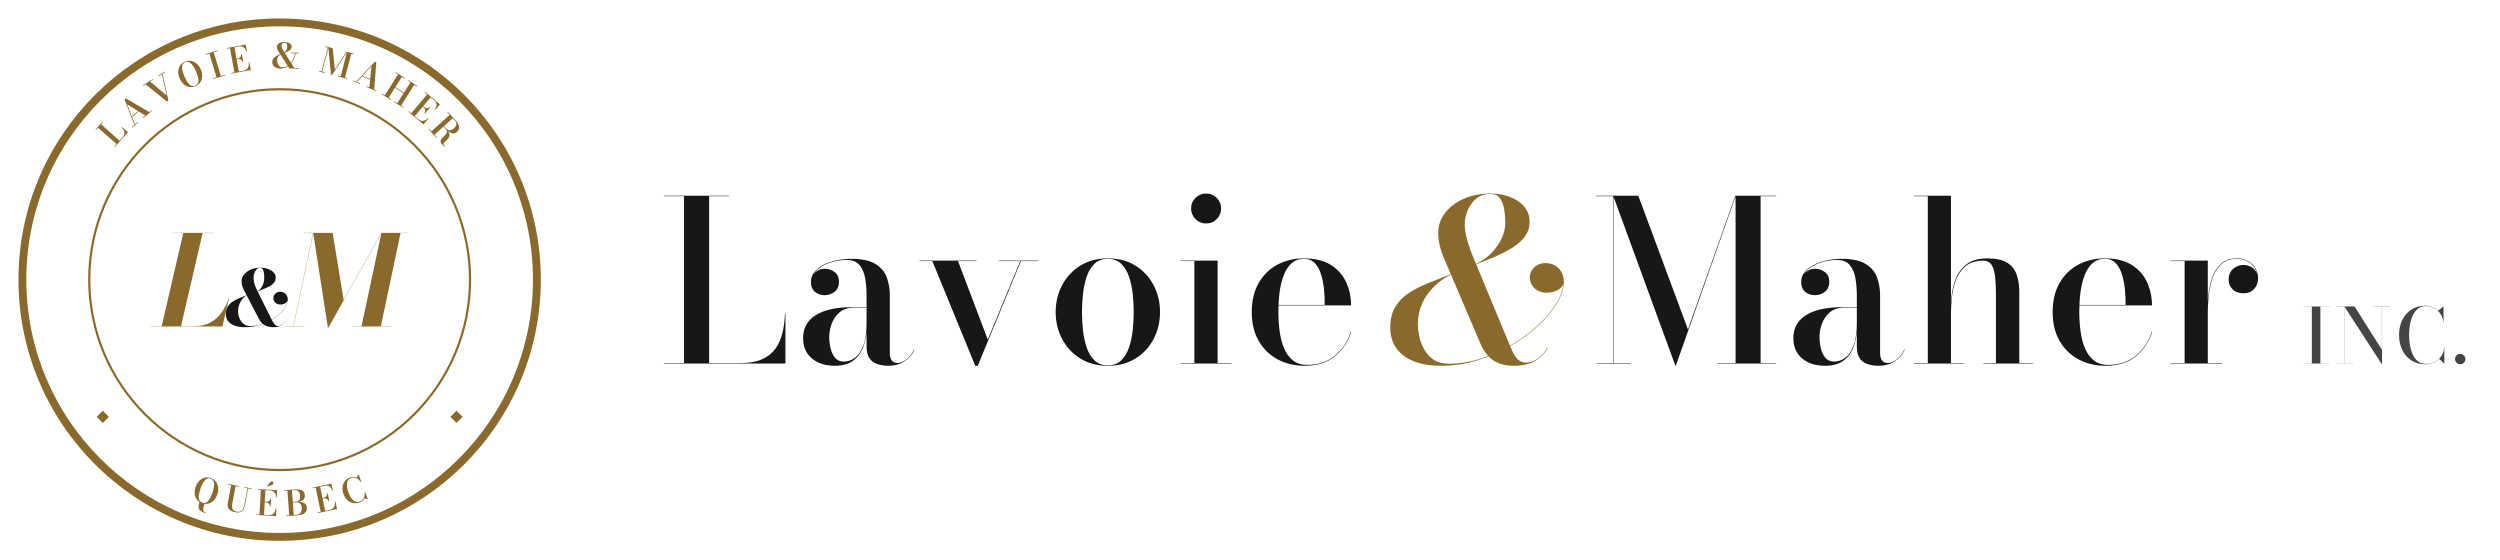
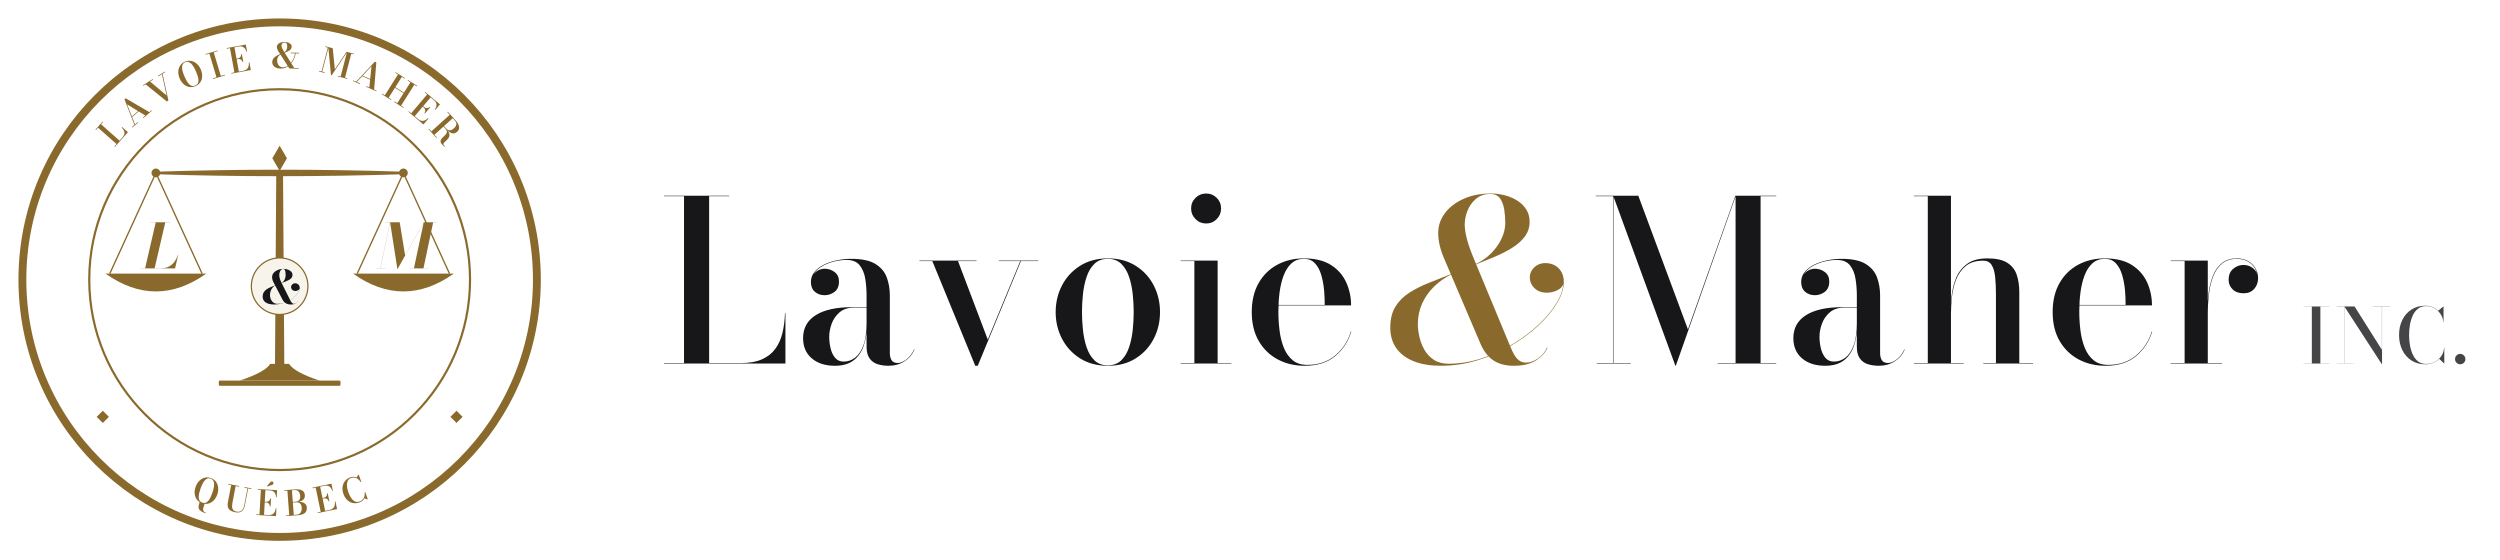
<svg xmlns="http://www.w3.org/2000/svg" viewBox="0 0 894 200" role="img" aria-label="Lavoie&amp;Maher, inc.">
  <defs>
    <linearGradient id="lkg" x1=".1" y1="0" x2=".9" y2="1">
      <stop offset="0" stop-color="#F6EAC6" />
      <stop offset=".38" stop-color="#D9BE84" />
      <stop offset=".7" stop-color="#A9894C" />
      <stop offset="1" stop-color="#E9D6A4" />
    </linearGradient>
  </defs>
  <svg x="0" y="0" width="200" height="200" viewBox="0 0 512 512">
    <defs>
      <linearGradient id="lksg" x1=".1" y1="0" x2=".9" y2="1">
        <stop offset="0" stop-color="#F6EAC6" />
        <stop offset=".38" stop-color="#D9BE84" />
        <stop offset=".7" stop-color="#A9894C" />
        <stop offset="1" stop-color="#E9D6A4" />
      </linearGradient>
    </defs>
    <circle cx="256.0" cy="256.0" r="235.5" fill="none" stroke="#8A6A2C" stroke-width="7.2" />
    <circle cx="256.0" cy="256.0" r="174.3" fill="none" stroke="#8A6A2C" stroke-width="2.0" />
    <g class="lm-t">
      <path d="M52.1 0.0V-39.0H232.4V-1461.0H52.1V-1500.0H674.397V-1461.0H495.097V-39.0H736.6Q849.8 -39.0 925 -67.5Q1000.2 -96.0 1045.55 -149.5Q1090.899 -203.0 1112.949 -279.0Q1134.999 -355.0 1141.598 -450.0H1181.298V0.0Z" transform="translate(102.65 120.10) rotate(-48.454) translate(-9.84 11.43) scale(0.01587)" fill="#8A6A2C" />
      <path d="M417.601 -466.9V-505.9H1045.801V-466.9ZM854.998 -1529.0 1371.298 -39.0H1526.398V0.0H881.301V-39.0H1068.302L689.701 -1209.202L280.7 -39.0H492.7V0.0H52.1V-39.0H235.489L760.6 -1529.0Z" transform="translate(122.65 100.43) rotate(-40.603) translate(-12.52 11.43) scale(0.01587)" fill="#8A6A2C" />
      <path d="M1530.998 -1500.0V-1461.0H1355.298L823.098 29.0H719.801L202.401 -1461.0H49.401V-1500.0H713.397V-1461.0H506.097L889.598 -275.298L1310.598 -1461.0H1070.098V-1500.0Z" transform="translate(147.43 82.23) rotate(-31.997) translate(-12.54 11.43) scale(0.01587)" fill="#8A6A2C" />
      <path d="M765.699 20.0Q609.2 20.0 486 -38.75Q362.8 -97.5 276.85 -202.9Q190.9 -308.3 146.3 -448.1Q101.7 -587.9 101.7 -750.0Q101.7 -912.1 149.15 -1051.9Q196.6 -1191.7 284.2 -1297.1Q371.8 -1402.5 494 -1461.25Q616.2 -1520.0 765.699 -1520.0Q915.199 -1520.0 1037.049 -1461.25Q1158.899 -1402.5 1246.849 -1297.1Q1334.799 -1191.7 1381.898 -1051.9Q1428.998 -912.1 1428.998 -750.0Q1428.998 -587.9 1384.398 -448.1Q1339.799 -308.3 1254.199 -202.9Q1168.599 -97.5 1045.399 -38.75Q922.199 20.0 765.699 20.0ZM765.699 -16.3Q880.8 -16.3 951.85 -74.75Q1022.901 -133.2 1061.451 -235.4Q1100.001 -337.601 1113.851 -470.101Q1127.701 -602.6 1127.701 -750.0Q1127.701 -897.4 1110.851 -1029.899Q1094.001 -1162.399 1053.951 -1264.6Q1013.901 -1366.8 943.5 -1425.25Q873.1 -1483.7 765.699 -1483.7Q658.599 -1483.7 588.048 -1425.25Q517.498 -1366.8 477.098 -1264.6Q436.698 -1162.399 419.848 -1029.899Q402.997 -897.4 402.997 -750.0Q402.997 -602.6 417.198 -470.101Q431.398 -337.601 469.598 -235.4Q507.798 -133.2 579.548 -74.75Q651.299 -16.3 765.699 -16.3Z" transform="translate(174.29 68.09) rotate(-23.500) translate(-12.13 11.43) scale(0.01587)" fill="#8A6A2C" />
      <path d="M52.1 0.0V-39.0H272.4V-1461.0H52.1V-1500.0H774.397V-1461.0H534.397V-39.0H774.397V0.0Z" transform="translate(197.20 59.72) rotate(-16.677) translate(-6.56 11.43) scale(0.01587)" fill="#8A6A2C" />
      <path d="M52.1 0.0V-39.0H232.4V-1461.0H52.1V-1500.0H1168.298V-1090.0H1129.298Q1120.299 -1197.0 1078.549 -1281.0Q1036.8 -1365.0 959.05 -1413.0Q881.3 -1461.0 764.3 -1461.0H495.097V-39.0H743.6Q880.6 -39.0 966.7 -89.0Q1052.8 -139.0 1096.549 -231.0Q1140.299 -323.0 1149.298 -450.0H1188.298V0.0ZM806.998 -538.701Q797.998 -605.701 765.748 -654.351Q733.499 -703 684.899 -729.65Q636.299 -756.3 579.299 -756.3H445.298V-795.0H579.299Q636.299 -795.0 684.899 -819.35Q733.499 -843.7 765.748 -890.349Q797.998 -936.999 806.998 -1003.999H846.298V-538.701Z" transform="translate(218.89 54.49) rotate(-10.434) translate(-10.05 11.43) scale(0.01587)" fill="#8A6A2C" />
      <path d="M1076 0.0 414 -980.0Q375 -1037.0 348.5 -1105.85Q322 -1174.7 322 -1226.7Q322 -1316.7 378.35 -1382.7Q434.699 -1448.7 534.849 -1484.35Q634.999 -1520.0 765.998 -1520.0Q887.997 -1520.0 980.847 -1488.65Q1073.697 -1457.3 1125.597 -1400.5Q1177.497 -1343.7 1177.497 -1266.7Q1177.497 -1192.599 1145.097 -1137.499Q1112.697 -1082.399 1056.047 -1040.149Q999.397 -997.899 925.847 -962.699Q852.297 -927.499 769.697 -892.499L747.997 -920.699Q784.298 -944.399 824.448 -983.899Q864.599 -1023.4 892.299 -1091.75Q919.999 -1160.1 919.999 -1269Q919.999 -1320.899 907.099 -1370.7Q894.199 -1420.5 860.399 -1453.1Q826.599 -1485.7 762.998 -1485.7Q699.498 -1485.7 661.547 -1458.75Q623.597 -1431.8 606.797 -1388.65Q589.997 -1345.499 589.997 -1297.299Q589.997 -1240.799 628.997 -1158.4Q667.997 -1076.0 731.997 -980.0L1354.697 -39.0H1615.997V0.0ZM555.999 20.0Q408 20.0 301.05 -26.05Q194.1 -72.1 136.45 -155.45Q78.8 -238.8 78.8 -350.2Q78.8 -441.4 118.1 -512.55Q157.4 -583.7 218.1 -636.85Q278.8 -690 344.45 -726.9Q410.1 -763.8 464.45 -786.85Q518.8 -809.9 543.6 -821.5L560.1 -791.9Q497.599 -757.599 453.049 -712.449Q408.498 -667.298 385.148 -602.798Q361.797 -538.297 361.797 -444.996Q361.797 -374.797 383.748 -305.947Q405.698 -237.098 448.198 -180.798Q490.698 -124.499 551.747 -90.899Q612.797 -57.299 689.997 -57.299Q795.497 -57.299 892.698 -104.1Q989.898 -150.9 1073.698 -233.45Q1157.498 -316.0 1222.448 -424.45Q1287.398 -532.9 1329.048 -657.05Q1370.698 -781.2 1383.298 -910.0H1422.698Q1407.998 -776.6 1362.548 -643.4Q1317.098 -510.2 1242.598 -391.05Q1168.098 -271.9 1066.248 -179.25Q964.398 -86.6 836.498 -33.3Q708.599 20.0 555.999 20.0ZM1135.998 -881.0V-920.0H1615.998V-881.0Z" transform="translate(261.40 51.17) rotate(1.511) translate(-13.30 11.43) scale(0.01587)" fill="#8A6A2C" />
      <path d="M781.4 20.0 225.4 -1500.0H489.397L914.599 -353.096L1311 -1500.0H1353.3L828.9 20.0ZM245.7 -1500.0V-39.0H393.4V0.0H62.4V-39.0H204.4V-1461.0H52.1V-1500.0ZM1744.298 -1500.0V-1461.0H1603.998V-39.0H1744.298V0.0H1181.6V-39.0H1342.3V-1500.0Z" transform="translate(307.75 57.74) rotate(14.628) translate(-14.25 11.43) scale(0.01587)" fill="#8A6A2C" />
      <path d="M417.601 -466.9V-505.9H1045.801V-466.9ZM854.998 -1529.0 1371.298 -39.0H1526.398V0.0H881.301V-39.0H1068.302L689.701 -1209.202L280.7 -39.0H492.7V0.0H52.1V-39.0H235.489L760.6 -1529.0Z" transform="translate(338.40 68.39) rotate(23.711) translate(-12.52 11.43) scale(0.01587)" fill="#8A6A2C" />
      <path d="M1524.397 -1500.0V-1461.0H1344.397V-39.0H1524.397V0.0H894.4V-39.0H1082.4V-720.3H495.097V-39.0H682.398V0.0H52.1V-39.0H232.4V-1461.0H52.1V-1500.0H682.398V-1461.0H495.097V-759.7H1082.4V-1461.0H894.4V-1500.0Z" transform="translate(365.51 82.82) rotate(32.308) translate(-12.51 11.43) scale(0.01587)" fill="#8A6A2C" />
      <path d="M52.1 0.0V-39.0H232.4V-1461.0H52.1V-1500.0H1168.298V-1090.0H1129.298Q1120.299 -1197.0 1078.549 -1281.0Q1036.8 -1365.0 959.05 -1413.0Q881.3 -1461.0 764.3 -1461.0H495.097V-39.0H743.6Q880.6 -39.0 966.7 -89.0Q1052.8 -139.0 1096.549 -231.0Q1140.299 -323.0 1149.298 -450.0H1188.298V0.0ZM806.998 -538.701Q797.998 -605.701 765.748 -654.351Q733.499 -703 684.899 -729.65Q636.299 -756.3 579.299 -756.3H445.298V-795.0H579.299Q636.299 -795.0 684.899 -819.35Q733.499 -843.7 765.748 -890.349Q797.998 -936.999 806.998 -1003.999H846.298V-538.701Z" transform="translate(388.30 99.53) rotate(40.215) translate(-10.05 11.43) scale(0.01587)" fill="#8A6A2C" />
      <path d="M412.7 -757.6V-780.9H706.401Q802.401 -780.9 868.251 -818Q934.101 -855.1 967.601 -930.5Q1001.101 -1005.9 1001.101 -1120.9Q1001.101 -1235.9 967.601 -1311.4Q934.101 -1386.9 868.251 -1423.95Q802.401 -1461.0 706.401 -1461.0H52.1V-1500.0H736.399Q896.399 -1500.0 1017.149 -1459.4Q1137.898 -1418.8 1205.298 -1334.85Q1272.698 -1250.9 1272.698 -1120.9Q1272.698 -990.9 1209.448 -910.9Q1146.198 -830.9 1026.299 -794.25Q906.399 -757.6 736.399 -757.6ZM52.1 0.0V-39.0H731.098V0.0ZM260.401 -21.0V-1476.3H522.398V-21.0ZM1226.399 13Q1130.4 13 1076.05 -18.8Q1021.7 -50.6 996.4 -104.55Q971.101 -158.5 964.101 -225.6Q957.101 -292.7 956.251 -364.3Q955.401 -435.9 949.301 -503Q943.201 -570.1 920.401 -624.05Q897.6 -678 846 -709.8Q794.4 -741.6 702.4 -741.6H412.7V-762.6H814.397Q954.698 -762.6 1037.098 -723.45Q1119.498 -684.3 1160.698 -619.3Q1201.898 -554.3 1215.698 -477.15Q1229.498 -400 1230.248 -322.85Q1230.998 -245.7 1234.048 -180.7Q1237.098 -115.7 1255.898 -76.55Q1274.698 -37.4 1325.598 -37.4Q1357.598 -37.4 1382.998 -44.05Q1408.398 -50.7 1428.698 -60.7L1442.398 -23.4Q1418.398 -10.4 1360.498 1.3Q1302.599 13 1226.399 13Z" transform="translate(408.07 118.67) rotate(47.915) translate(-11.77 11.43) scale(0.01587)" fill="#8A6A2C" />
      <path d="M1140.998 500.0Q965.399 500.0 859.549 473.5Q753.7 447 699.95 388.45Q646.2 329.9 627.951 233.2Q609.701 136.5 609.701 -4.6Q686.7 8.4 761.499 8.4Q836.299 8.4 911.398 -4.6Q911.398 131.4 918.698 221.6Q925.998 311.8 948.748 364.35Q971.498 416.9 1017.598 438.95Q1063.698 461.0 1140.998 461.0ZM765.699 20.0Q609.2 20.0 486 -38.75Q362.8 -97.5 276.85 -202.9Q190.9 -308.3 146.3 -448.1Q101.7 -587.9 101.7 -750.0Q101.7 -912.1 149.15 -1051.9Q196.6 -1191.7 284.2 -1297.1Q371.8 -1402.5 494 -1461.25Q616.2 -1520.0 765.699 -1520.0Q915.199 -1520.0 1037.049 -1461.25Q1158.899 -1402.5 1246.849 -1297.1Q1334.799 -1191.7 1381.898 -1051.9Q1428.998 -912.1 1428.998 -750.0Q1428.998 -587.9 1384.398 -448.1Q1339.799 -308.3 1254.199 -202.9Q1168.599 -97.5 1045.399 -38.75Q922.199 20.0 765.699 20.0ZM765.699 -16.3Q880.8 -16.3 951.85 -74.75Q1022.901 -133.2 1061.451 -235.4Q1100.001 -337.601 1113.851 -470.101Q1127.701 -602.6 1127.701 -750.0Q1127.701 -897.4 1110.851 -1029.899Q1094.001 -1162.399 1053.951 -1264.6Q1013.901 -1366.8 943.5 -1425.25Q873.1 -1483.7 765.699 -1483.7Q658.599 -1483.7 588.048 -1425.25Q517.498 -1366.8 477.098 -1264.6Q436.698 -1162.399 419.848 -1029.899Q402.997 -897.4 402.997 -750.0Q402.997 -602.6 417.198 -470.101Q431.398 -337.601 469.598 -235.4Q507.798 -133.2 579.548 -74.75Q651.299 -16.3 765.699 -16.3Z" transform="translate(188.84 449.58) rotate(19.133) translate(-12.13 11.43) scale(0.01587)" fill="#8A6A2C" />
      <path d="M1412.199 -1500.0V-1461.0H1223.499V-460.0Q1223.499 -213.0 1108.249 -92.0Q992.999 29.0 751.499 29.0Q479 29.0 353.25 -86.0Q227.5 -201.0 227.5 -460.0V-1461.0H47.9V-1500.0H690.197V-1461.0H490.197V-480.0Q490.197 -381.0 503.197 -297.25Q516.198 -213.5 550.848 -152.05Q585.498 -90.6 649.198 -56.35Q712.898 -22.1 813.998 -22.1Q928.999 -22.1 1012.049 -66.1Q1095.099 -110.1 1139.999 -206.4Q1184.899 -302.7 1184.899 -460.0V-1461.0H1002.699V-1500.0Z" transform="translate(217.32 457.22) rotate(10.882) translate(-11.66 11.43) scale(0.01587)" fill="#8A6A2C" />
      <path d="M52.1 0.0V-39.0H232.4V-1461.0H52.1V-1500.0H1168.298V-1090.0H1129.298Q1120.299 -1197.0 1078.549 -1281.0Q1036.8 -1365.0 959.05 -1413.0Q881.3 -1461.0 764.3 -1461.0H495.097V-39.0H743.6Q880.6 -39.0 966.7 -89.0Q1052.8 -139.0 1096.549 -231.0Q1140.299 -323.0 1149.298 -450.0H1188.298V0.0ZM806.998 -538.701Q797.998 -605.701 765.748 -654.351Q733.499 -703 684.899 -729.65Q636.299 -756.3 579.299 -756.3H445.298V-795.0H579.299Q636.299 -795.0 684.899 -819.35Q733.499 -843.7 765.748 -890.349Q797.998 -936.999 806.998 -1003.999H846.298V-538.701ZM589.6 -1677.7 567.4 -1704.4 752.301 -1935Q778.3 -1972.299 812.15 -1979.999Q845.999 -1987.699 876.899 -1976.049Q907.798 -1964.399 922.198 -1940.799Q939.098 -1915.199 936.148 -1882.9Q933.198 -1850.6 913.549 -1824.201Q893.899 -1797.801 858.3 -1787.301Z" transform="translate(244.51 460.58) rotate(3.213) translate(-10.05 11.43) scale(0.01587)" fill="#8A6A2C" />
      <path d="M52.1 0.0V-39.0H688.399Q771.399 -39.0 838.549 -84.5Q905.7 -130.0 945.05 -215.5Q984.4 -301.0 984.4 -420.0Q984.4 -539.0 945.05 -611.85Q905.7 -684.7 838.549 -717.7Q771.399 -750.7 688.399 -750.7H460.398V-776.0H733.098Q883.098 -776.0 1006.347 -740.55Q1129.597 -705.1 1202.997 -624.55Q1276.397 -544 1276.397 -408Q1276.397 -187.5 1132.497 -93.75Q988.597 0.0 733.098 0.0ZM232.4 -16.8V-1483.2H495.097V-16.8ZM460.398 -764.0V-790.0H668.399Q741.399 -790.0 804.549 -820.0Q867.7 -850.0 906.4 -920.0Q945.1 -990.0 945.1 -1109.0Q945.1 -1228.0 906.4 -1306.0Q867.7 -1384.0 804.549 -1422.5Q741.399 -1461.0 668.399 -1461.0H52.1V-1500.0H692.698Q932.897 -1500.0 1074.797 -1412.5Q1216.697 -1325.0 1216.697 -1130.0Q1216.697 -940.2 1082.447 -852.1Q948.197 -764.0 692.698 -764.0Z" transform="translate(271.19 460.34) rotate(-4.252) translate(-10.93 11.43) scale(0.01587)" fill="#8A6A2C" />
      <path d="M52.1 0.0V-39.0H232.4V-1461.0H52.1V-1500.0H1168.298V-1090.0H1129.298Q1120.299 -1197.0 1078.549 -1281.0Q1036.8 -1365.0 959.05 -1413.0Q881.3 -1461.0 764.3 -1461.0H495.097V-39.0H743.6Q880.6 -39.0 966.7 -89.0Q1052.8 -139.0 1096.549 -231.0Q1140.299 -323.0 1149.298 -450.0H1188.298V0.0ZM806.998 -538.701Q797.998 -605.701 765.748 -654.351Q733.499 -703 684.899 -729.65Q636.299 -756.3 579.299 -756.3H445.298V-795.0H579.299Q636.299 -795.0 684.899 -819.35Q733.499 -843.7 765.748 -890.349Q797.998 -936.999 806.998 -1003.999H846.298V-538.701Z" transform="translate(297.61 456.63) rotate(-11.717) translate(-10.05 11.43) scale(0.01587)" fill="#8A6A2C" />
      <path d="M804.999 20.0Q590 20.0 432.05 -80.0Q274.1 -180.0 187.9 -354.0Q101.7 -528.0 101.7 -750.0Q101.7 -973.0 187.9 -1146.5Q274.1 -1320.0 432.05 -1420.0Q590 -1520.0 804.999 -1520.0Q900.5 -1520.0 984.55 -1487.3Q1068.6 -1454.6 1133.6 -1395.3L1270.899 -1500.0H1305.599V-1071.701H1264.999Q1240.5 -1192.901 1177.2 -1282.8Q1113.9 -1372.7 1023.35 -1422.1Q932.799 -1471.5 824.999 -1471.5Q706.099 -1471.5 624.599 -1410.8Q543.098 -1350.1 494.748 -1246.9Q446.398 -1143.7 424.698 -1015.0Q402.997 -886.3 402.997 -750.0Q402.997 -614.0 424.698 -485.15Q446.398 -356.3 494.748 -253.1Q543.098 -149.9 624.599 -89.2Q706.099 -28.5 824.999 -28.5Q923.699 -28.5 1001.35 -59.2Q1079 -89.9 1136.5 -144.65Q1194 -199.4 1231.05 -272.05Q1268.099 -344.699 1285.299 -428.299H1325.899V0.0H1290.599L1164.1 -111.1Q1097.9 -49.8 1006.4 -14.9Q914.9 20.0 804.999 20.0Z" transform="translate(323.81 449.36) rotate(-19.326) translate(-11.44 11.43) scale(0.01587)" fill="#8A6A2C" />
-       <path d="M94.1 376.0L99.7 381.6L94.1 387.2L88.5 381.6Z" fill="#8A6A2C" />
-       <path d="M417.9 376.0L423.5 381.6L417.9 387.2L412.3 381.6Z" fill="#8A6A2C" />
    </g>
+     <path d="M94.1 376.0L99.7 381.6L94.1 387.2L88.5 381.6Z" fill="#8A6A2C" />
+     <path d="M417.9 376.0L423.5 381.6L417.9 387.2L412.3 381.6Z" fill="#8A6A2C" />
    <g class="lm-m">
-       <path d="M75 0 423 -1500H733L385 0ZM-95 0V-4H590Q747 -4 855.75 -62.5Q964.5 -121.0 1035.25 -222.0Q1106 -323 1150 -450H1154L1050 0ZM243 -1496V-1500H913V-1496Z" transform="translate(143.67 298.84) scale(0.05712)" fill="#8A6A2C" />
-       <path d="M1260 20Q1132 20 1041.5 -32.75Q951.0 -85.5 902 -182L507 -939Q476.0 -998.5 461.5 -1056.25Q447 -1114 447 -1166Q447 -1266 513.5 -1346.0Q580 -1426 691.5 -1473.0Q803 -1520 938 -1520Q1010.5 -1520.0 1080.25 -1502.25Q1150.0 -1484.5 1206.25 -1451.0Q1262.5 -1417.5 1295.75 -1369.75Q1329 -1322 1329 -1262Q1329 -1186 1287.75 -1133.0Q1246.5 -1080.0 1176.5 -1041.25Q1106.5 -1002.5 1019.25 -969.25Q932 -936 840.5 -899.5L840 -903Q901.5 -931.0 944.25 -985.75Q987.0 -1040.5 1009.75 -1111.0Q1032.5 -1181.5 1032.5 -1256.0Q1032.5 -1318.0 1024.5 -1377.5Q1016.5 -1437.0 994.25 -1476.5Q972 -1516 928 -1516Q869 -1516 830.75 -1473.5Q792.5 -1431.0 774.25 -1369.5Q756 -1308 756 -1250Q756 -1198 775.0 -1118.75Q794.0 -1039.5 844 -939L1233 -160Q1249.5 -128.0 1271.5 -93.25Q1293.5 -58.5 1322.5 -34.75Q1351.5 -11.0 1389 -11Q1432 -11 1485.25 -46.75Q1538.5 -82.5 1563.5 -142.5L1568 -141Q1540 -75 1465.0 -27.5Q1390 20 1260 20ZM529 20Q386 20 275.5 -18.0Q165 -56 102.5 -131.5Q40 -207 40 -320Q40.0 -430.5 85.0 -506.0Q130.0 -581.5 207.5 -634.75Q285 -688 383.5 -729.75Q482.0 -771.5 590.0 -814.5L590.5 -811.5Q518.5 -773.0 465.5 -707.5Q412.5 -642.0 383.75 -559.25Q355.0 -476.5 355 -384Q355.0 -328.5 373.0 -264.0Q391.0 -199.5 429.25 -141.25Q467.5 -83.0 529.0 -46.25Q590.5 -9.5 678.0 -9.5Q809.0 -9.5 944.25 -51.25Q1079.5 -93.0 1203.75 -164.0Q1328 -235 1425.75 -323.75Q1523.5 -412.5 1580.75 -508.5Q1638.0 -604.5 1638.0 -694.5H1640.0Q1640.0 -659.5 1612.75 -630.0Q1585.5 -600.5 1542.5 -582.75Q1499.5 -565.0 1452 -565Q1394.5 -565.0 1352.75 -589.25Q1311.0 -613.5 1288.5 -652.5Q1266.0 -691.5 1266.0 -736.5Q1266.0 -777.5 1289.75 -814.25Q1313.5 -851.0 1353.25 -874.5Q1393 -898 1440 -898Q1500.5 -898.0 1546.0 -870.5Q1591.5 -843.0 1616.75 -796.75Q1642.0 -750.5 1642.0 -694.5Q1642 -603 1583.25 -504.0Q1524.5 -405.0 1419.0 -311.75Q1313.5 -218.5 1173.25 -143.75Q1033 -69 868.75 -24.5Q704.5 20.0 529 20Z" transform="translate(205.34 298.84) scale(0.03542)" fill="#17171A" />
-       <path d="M637 20 401 -1500H713L889 -424L1493 -1500H1497L644 20ZM-55 0V-4H259V0ZM82 0 399 -1496H245V-1500H404L86 0ZM1035 0V-4H1645V0ZM1175 0 1495 -1500H1925V-1496H1801L1485 0Z" transform="translate(263.80 298.84) scale(0.05712)" fill="#8A6A2C" />
+       <path d="M252.9 158.3L259.1 158.3L260.3 338.8L251.7 338.8Z" fill="#8A6A2C" />
+       <path d="M219.5 348.4Q242.6 340.7 247.4 333.1L264.6 333.1Q269.4 340.7 292.5 348.4Z" fill="#8A6A2C" />
+       <rect x="200.3" y="348.4" width="111.4" height="4.8" rx="1.0" fill="#8A6A2C" />
+       <path d="M142.7 157.2Q256.0 153.5 369.3 157.2L369.3 159.5Q256.0 163.1 142.7 159.5Z" fill="#8A6A2C" />
+       <path d="M256.0 133.4L262.7 144.9L256.0 156.4L249.3 144.9Z" fill="#8A6A2C" />
+       <circle cx="142.7" cy="158.3" r="4.0" fill="#8A6A2C" />
+       <path d="M142.7 158.3L100.5 250.5M142.7 158.3L185.0 250.5" stroke="#8A6A2C" stroke-width="1.25" fill="none" />
+       <path d="M96.6 250.5Q142.7 283.1 188.8 250.5Z" fill="#8A6A2C" />
+       <path d="M75 0 423 -1500H733L385 0ZM-95 0V-4H590Q747 -4 855.75 -62.5Q964.5 -121.0 1035.25 -222.0Q1106 -323 1150 -450H1154L1050 0ZM243 -1496V-1500H913V-1496Z" transform="translate(130.69 245.70) scale(0.02816)" fill="#8A6A2C" />
+       <circle cx="369.3" cy="158.3" r="4.0" fill="#8A6A2C" />
+       <path d="M369.3 158.3L327.0 250.5M369.3 158.3L411.5 250.5" stroke="#8A6A2C" stroke-width="1.25" fill="none" />
+       <path d="M323.2 250.5Q369.3 283.1 415.4 250.5Z" fill="#8A6A2C" />
+       <path d="M637 20 401 -1500H713L889 -424L1493 -1500H1497L644 20ZM-55 0V-4H259V0ZM82 0 399 -1496H245V-1500H404L86 0ZM1035 0V-4H1645V0ZM1175 0 1495 -1500H1925V-1496H1801L1485 0Z" transform="translate(345.83 245.70) scale(0.02816)" fill="#8A6A2C" />
+       <circle cx="256.0" cy="262.0" r="25.9" fill="#F7F4EC" />
+       <circle cx="256.0" cy="262.0" r="25.9" fill="none" stroke="#8A6A2C" stroke-width="1.15" />
+       <path d="M1260 20Q1132 20 1041.5 -32.75Q951.0 -85.5 902 -182L507 -939Q476.0 -998.5 461.5 -1056.25Q447 -1114 447 -1166Q447 -1266 513.5 -1346.0Q580 -1426 691.5 -1473.0Q803 -1520 938 -1520Q1010.5 -1520.0 1080.25 -1502.25Q1150.0 -1484.5 1206.25 -1451.0Q1262.5 -1417.5 1295.75 -1369.75Q1329 -1322 1329 -1262Q1329 -1186 1287.75 -1133.0Q1246.5 -1080.0 1176.5 -1041.25Q1106.5 -1002.5 1019.25 -969.25Q932 -936 840.5 -899.5L840 -903Q901.5 -931.0 944.25 -985.75Q987.0 -1040.5 1009.75 -1111.0Q1032.5 -1181.5 1032.5 -1256.0Q1032.5 -1318.0 1024.5 -1377.5Q1016.5 -1437.0 994.25 -1476.5Q972 -1516 928 -1516Q869 -1516 830.75 -1473.5Q792.5 -1431.0 774.25 -1369.5Q756 -1308 756 -1250Q756 -1198 775.0 -1118.75Q794.0 -1039.5 844 -939L1233 -160Q1249.5 -128.0 1271.5 -93.25Q1293.5 -58.5 1322.5 -34.75Q1351.5 -11.0 1389 -11Q1432 -11 1485.25 -46.75Q1538.5 -82.5 1563.5 -142.5L1568 -141Q1540 -75 1465.0 -27.5Q1390 20 1260 20ZM529 20Q386 20 275.5 -18.0Q165 -56 102.5 -131.5Q40 -207 40 -320Q40.0 -430.5 85.0 -506.0Q130.0 -581.5 207.5 -634.75Q285 -688 383.5 -729.75Q482.0 -771.5 590.0 -814.5L590.5 -811.5Q518.5 -773.0 465.5 -707.5Q412.5 -642.0 383.75 -559.25Q355.0 -476.5 355 -384Q355.0 -328.5 373.0 -264.0Q391.0 -199.5 429.25 -141.25Q467.5 -83.0 529.0 -46.25Q590.5 -9.5 678.0 -9.5Q809.0 -9.5 944.25 -51.25Q1079.5 -93.0 1203.75 -164.0Q1328 -235 1425.75 -323.75Q1523.5 -412.5 1580.75 -508.5Q1638.0 -604.5 1638.0 -694.5H1640.0Q1640.0 -659.5 1612.75 -630.0Q1585.5 -600.5 1542.5 -582.75Q1499.5 -565.0 1452 -565Q1394.5 -565.0 1352.75 -589.25Q1311.0 -613.5 1288.5 -652.5Q1266.0 -691.5 1266.0 -736.5Q1266.0 -777.5 1289.75 -814.25Q1313.5 -851.0 1353.25 -874.5Q1393 -898 1440 -898Q1500.5 -898.0 1546.0 -870.5Q1591.5 -843.0 1616.75 -796.75Q1642.0 -750.5 1642.0 -694.5Q1642 -603 1583.25 -504.0Q1524.5 -405.0 1419.0 -311.75Q1313.5 -218.5 1173.25 -143.75Q1033 -69 868.75 -24.5Q704.5 20.0 529 20Z" transform="translate(239.62 278.34) scale(0.02119)" fill="#17171A" />
    </g>
  </svg>
  <path d="M36.02 0.0V-4.0H215.16V-1496.0H36.02V-1500.0H618.763V-1496.0H439.623V-4.0H719.36Q835.26 -4.0 911.22 -37.5Q987.181 -71.0 1031.311 -131.5Q1075.441 -192.0 1095.062 -273.5Q1114.682 -355.0 1117.763 -450.0H1121.763V0.0Z" transform="translate(236.00 130.00) scale(0.04)" fill="#17171A" />
  <path d="M851.721 20.0Q799.821 20.0 755.091 6.38Q710.36 -7.24 682.74 -44.66Q655.12 -82.08 655.12 -151.4V-609.0Q655.12 -681.0 643.92 -754.5Q632.72 -828.0 594.52 -877.07Q556.32 -926.14 476.32 -926.14Q422.28 -926.14 367.07 -912.7Q311.86 -899.26 265.24 -873.97Q218.62 -848.68 190.07 -812.34Q161.52 -776.0 161.52 -729.2H159.52Q159.52 -783.42 196.87 -815.51Q234.22 -847.601 280.521 -847.601Q329.822 -847.601 369.172 -818Q408.522 -788.4 408.522 -733.2Q408.522 -670.119 368.172 -640.459Q327.822 -610.799 280.521 -610.799Q228.22 -610.799 192.87 -641.459Q157.52 -672.119 157.52 -729.2Q157.52 -778.72 187.86 -817.06Q218.2 -855.4 269.82 -881.76Q321.44 -908.12 386.28 -922.06Q451.12 -936.0 519.12 -936.0Q661.321 -936.0 735.471 -889.47Q809.622 -842.94 836.372 -768.22Q863.123 -693.5 863.123 -609.0V-91.14Q863.123 -55.98 878.253 -30.39Q893.383 -4.8 935.403 -4.8Q968.723 -4.8 1011.433 -36.98Q1054.143 -69.16 1079.983 -126.86L1083.123 -125.14Q1056.003 -59.46 993.872 -19.73Q931.742 20.0 851.721 20.0ZM372.52 20.0Q242.52 20.0 165.02 -46.5Q87.52 -113.0 87.52 -227.0Q87.52 -361.0 200.72 -432.5Q313.92 -504.0 526.92 -504.0H748.12V-500.0H546.102Q461.602 -500.0 412.572 -456.99Q363.542 -413.98 342.392 -353.89Q321.242 -293.8 321.242 -240.2Q321.242 -190.901 332.752 -139.201Q344.262 -87.501 372.862 -52.451Q401.462 -17.402 450.662 -17.402Q506.601 -17.402 553.031 -52.781Q599.461 -88.161 627.29 -163.871Q655.12 -239.581 655.12 -361.0H659.12Q659.12 -245.6 629.72 -159.74Q600.32 -73.88 537.42 -26.94Q474.52 20.0 372.52 20.0Z" transform="translate(283.68 130.00) scale(0.04)" fill="#17171A" />
  <path d="M1082.442 -920.0V-916.0H927.122L541.082 20.0H518.9L134.9 -916.0H19.24V-920.0H530.102V-916.0H364.703L630.722 -213.801L921.122 -916.0H729.702V-920.0Z" transform="translate(328.00 130.00) scale(0.04)" fill="#17171A" />
  <path d="M555.1 20.0Q411.649 20.0 307.084 -46.0Q202.52 -112.0 145.609 -221.0Q88.699 -330.0 88.699 -460.0Q88.699 -590.0 145.609 -699.0Q202.52 -808.0 307.084 -874.0Q411.649 -940.0 555.1 -940.0Q699.251 -940.0 803.896 -874.0Q908.541 -808.0 965.021 -699.0Q1021.501 -590.0 1021.501 -460.0Q1021.501 -330.0 965.021 -221.0Q908.541 -112.0 803.896 -46.0Q699.251 20.0 555.1 20.0ZM555.1 16.0Q629.679 16.0 675.539 -29.11Q721.399 -74.22 745.279 -146.249Q769.158 -218.279 777.728 -301.513Q786.298 -384.746 786.298 -460.034Q786.298 -536.181 777.728 -618.951Q769.158 -701.721 745.279 -773.751Q721.399 -845.78 675.539 -890.89Q629.679 -936.0 555.1 -936.0Q480.521 -936.0 434.661 -890.89Q388.802 -845.78 364.922 -773.751Q341.042 -701.721 332.472 -618.917Q323.902 -536.113 323.902 -459.967Q323.902 -384.679 332.472 -301.479Q341.042 -218.279 364.922 -146.249Q388.802 -74.22 434.661 -29.11Q480.521 16.0 555.1 16.0Z" transform="translate(373.96 130.00) scale(0.04)" fill="#17171A" />
  <path d="M295.437 -1251.997Q240.2 -1251.997 200.85 -1291.522Q161.5 -1331.046 161.5 -1385.935Q161.5 -1442.299 200.85 -1481.15Q240.2 -1520.0 295.437 -1520.0Q351.802 -1520.0 390.652 -1481.15Q429.503 -1442.299 429.503 -1385.935Q429.503 -1330.698 390.652 -1291.347Q351.802 -1251.997 295.437 -1251.997ZM398.643 -920.0V-4.0H521.443V0.0H67.839V-4.0H190.64V-916.0H67.839V-920.0Z" transform="translate(419.48 130.00) scale(0.04)" fill="#17171A" />
  <path d="M561.7 20.0Q427.9 20.0 320.86 -36.94Q213.819 -93.88 151.259 -201.24Q88.699 -308.6 88.699 -460.0Q88.699 -611.4 149.759 -718.76Q210.819 -826.12 316.36 -883.06Q421.9 -940.0 555.7 -940.0Q704.7 -940.0 797.45 -880.5Q890.2 -821.0 933.451 -725.0Q976.701 -629.0 976.701 -520.0H222.699V-524.0H740.898Q741.618 -585.1 735.318 -655.88Q729.018 -726.66 710.339 -790.6Q691.659 -854.54 654.519 -895.27Q617.38 -936.0 555.7 -936.0Q488.001 -936.0 443.561 -895.34Q399.122 -854.68 373.432 -786.3Q347.742 -717.92 337.222 -634.76Q326.702 -551.601 326.702 -465.601Q326.702 -377.38 337.642 -291.9Q348.582 -206.42 376.822 -138.13Q405.062 -69.84 455.462 -28.9Q505.861 12.04 584.641 12.04Q737.281 12.04 837.491 -74.77Q937.701 -161.58 974.701 -286.0H978.701Q939.701 -156.0 836.301 -68.0Q732.901 20.0 561.7 20.0Z" transform="translate(444.08 130.00) scale(0.04)" fill="#17171A" />
  <path d="M1144.805 20.0Q1030.484 20.0 958.343 -30.41Q886.203 -80.82 844.402 -182.0L521.399 -939.0Q494.719 -1001.02 481.659 -1057.51Q468.599 -1114.0 468.599 -1166.0Q468.599 -1266.0 529.699 -1346.0Q590.8 -1426.0 696.9 -1473.0Q803 -1520 938 -1520Q1005.1 -1520.0 1067.471 -1503.15Q1129.841 -1486.3 1179.071 -1454.24Q1228.301 -1422.18 1257.052 -1375.33Q1285.802 -1328.48 1285.802 -1268.48Q1285.802 -1192.48 1242.932 -1135.16Q1200.062 -1077.84 1128.262 -1033.51Q1056.462 -989.181 969.032 -952.511Q881.602 -915.841 792.622 -880.421L791.762 -883.561Q876.661 -920.92 938.31 -981.97Q999.959 -1043.02 1034.049 -1114.96Q1068.139 -1186.9 1068.139 -1256.0Q1068.139 -1318.0 1058.699 -1377.5Q1049.259 -1437.0 1021.069 -1476.5Q992.879 -1516.0 935.2 -1516.0Q858.2 -1516.0 807.171 -1473.14Q756.141 -1430.28 730.872 -1367.34Q705.602 -1304.4 705.602 -1242.8Q705.602 -1190.8 724.242 -1117.13Q742.882 -1043.46 786.402 -939.0L1118.525 -139.121Q1131.065 -109.281 1148.025 -79.031Q1164.985 -48.78 1190.745 -28.45Q1216.505 -8.12 1255.805 -8.12Q1306.725 -8.12 1362.315 -46.93Q1417.905 -85.74 1440.745 -142.86L1445.605 -141.0Q1417.605 -75.0 1342.245 -27.5Q1266.885 20.0 1144.805 20.0ZM493.001 20.0Q350.001 20.0 248.501 -20.88Q147.001 -61.76 93.5 -137.98Q40.0 -214.2 40 -320Q40.0 -433.02 85.36 -507.44Q130.72 -581.86 208.58 -632.05Q286.44 -682.24 385.3 -721.29Q484.16 -760.34 592.16 -803.34L593.02 -801.06Q503.021 -757.161 433.821 -690.221Q364.622 -623.281 325.612 -538.191Q286.603 -453.101 286.603 -351.601Q286.603 -301.501 299.923 -240.961Q313.243 -180.421 344.113 -124.871Q374.984 -69.321 428.564 -33.831Q482.144 1.66 562.805 1.66Q708.924 1.66 855.154 -46.03Q1001.383 -93.72 1133.013 -173Q1264.643 -252.279 1366.892 -348.409Q1469.142 -444.539 1528.372 -543.779Q1587.602 -643.018 1587.602 -728.699H1589.602Q1589.602 -700.898 1567.572 -679.318Q1545.542 -657.738 1510.821 -645.567Q1476.101 -633.397 1437.601 -633.397Q1392.7 -633.397 1359.05 -652.067Q1325.399 -670.738 1306.499 -701.818Q1287.599 -732.898 1287.599 -770.699Q1287.599 -804.499 1305.409 -833.149Q1323.22 -861.8 1354.51 -879.9Q1385.8 -898.0 1425.601 -898.0Q1477.101 -898.0 1514.321 -875.9Q1551.542 -853.8 1571.572 -815.649Q1591.602 -777.499 1591.602 -728.699Q1591.602 -642.598 1531.952 -541.798Q1472.302 -440.999 1366.442 -341.809Q1260.582 -242.619 1121.232 -160.849Q981.882 -79.08 821.412 -29.54Q660.942 20.0 493.001 20.0Z" transform="translate(495.56 130.00) scale(0.04)" fill="#8A6A2C" />
  <path d="M748.02 20.0 192.02 -1500.0H416.591L860.242 -305.045L1284.02 -1500.0H1288.02L751.72 20.0ZM194.02 -1500.0V-4.0H349.16V0.0H45.16V-4.0H190.02V-1496.0H36.02V-1500.0ZM1649.623 -1500.0V-1496.0H1509.623V-4.0H1649.623V0.0H1125.16V-4.0H1286.02V-1500.0Z" transform="translate(569.20 130.00) scale(0.04)" fill="#17171A" />
  <path d="M851.721 20.0Q799.821 20.0 755.091 6.38Q710.36 -7.24 682.74 -44.66Q655.12 -82.08 655.12 -151.4V-609.0Q655.12 -681.0 643.92 -754.5Q632.72 -828.0 594.52 -877.07Q556.32 -926.14 476.32 -926.14Q422.28 -926.14 367.07 -912.7Q311.86 -899.26 265.24 -873.97Q218.62 -848.68 190.07 -812.34Q161.52 -776.0 161.52 -729.2H159.52Q159.52 -783.42 196.87 -815.51Q234.22 -847.601 280.521 -847.601Q329.822 -847.601 369.172 -818Q408.522 -788.4 408.522 -733.2Q408.522 -670.119 368.172 -640.459Q327.822 -610.799 280.521 -610.799Q228.22 -610.799 192.87 -641.459Q157.52 -672.119 157.52 -729.2Q157.52 -778.72 187.86 -817.06Q218.2 -855.4 269.82 -881.76Q321.44 -908.12 386.28 -922.06Q451.12 -936.0 519.12 -936.0Q661.321 -936.0 735.471 -889.47Q809.622 -842.94 836.372 -768.22Q863.123 -693.5 863.123 -609.0V-91.14Q863.123 -55.98 878.253 -30.39Q893.383 -4.8 935.403 -4.8Q968.723 -4.8 1011.433 -36.98Q1054.143 -69.16 1079.983 -126.86L1083.123 -125.14Q1056.003 -59.46 993.872 -19.73Q931.742 20.0 851.721 20.0ZM372.52 20.0Q242.52 20.0 165.02 -46.5Q87.52 -113.0 87.52 -227.0Q87.52 -361.0 200.72 -432.5Q313.92 -504.0 526.92 -504.0H748.12V-500.0H546.102Q461.602 -500.0 412.572 -456.99Q363.542 -413.98 342.392 -353.89Q321.242 -293.8 321.242 -240.2Q321.242 -190.901 332.752 -139.201Q344.262 -87.501 372.862 -52.451Q401.462 -17.402 450.662 -17.402Q506.601 -17.402 553.031 -52.781Q599.461 -88.161 627.29 -163.871Q655.12 -239.581 655.12 -361.0H659.12Q659.12 -245.6 629.72 -159.74Q600.32 -73.88 537.42 -26.94Q474.52 20.0 372.52 20.0Z" transform="translate(637.80 130.00) scale(0.04)" fill="#17171A" />
  <path d="M57.839 0.0V-4.0H181.5V-1496.0H57.839V-1500.0H388.643V-4.0H503.042V0.0ZM677.1 0.0V-4.0H790.64V-621.601Q790.64 -706.461 783.71 -773.55Q776.78 -840.64 752.68 -880.159Q728.58 -919.679 676.5 -919.679Q578.601 -919.679 520.652 -871.639Q462.702 -823.599 434.242 -749.549Q405.783 -675.5 397.213 -594.32Q388.643 -513.14 388.643 -446.0L384.643 -437.4Q384.643 -509.24 393.203 -595.67Q401.763 -682.1 432.753 -760.54Q463.743 -838.98 530.963 -889.49Q598.183 -940.0 714.643 -940.0Q830.242 -940.0 891.812 -901.0Q953.382 -862.0 976.443 -793.5Q999.503 -725.0 999.503 -638.0V-4.0H1122.303V0.0Z" transform="translate(682.12 130.00) scale(0.04)" fill="#17171A" />
  <path d="M561.7 20.0Q427.9 20.0 320.86 -36.94Q213.819 -93.88 151.259 -201.24Q88.699 -308.6 88.699 -460.0Q88.699 -611.4 149.759 -718.76Q210.819 -826.12 316.36 -883.06Q421.9 -940.0 555.7 -940.0Q704.7 -940.0 797.45 -880.5Q890.2 -821.0 933.451 -725.0Q976.701 -629.0 976.701 -520.0H222.699V-524.0H740.898Q741.618 -585.1 735.318 -655.88Q729.018 -726.66 710.339 -790.6Q691.659 -854.54 654.519 -895.27Q617.38 -936.0 555.7 -936.0Q488.001 -936.0 443.561 -895.34Q399.122 -854.68 373.432 -786.3Q347.742 -717.92 337.222 -634.76Q326.702 -551.601 326.702 -465.601Q326.702 -377.38 337.642 -291.9Q348.582 -206.42 376.822 -138.13Q405.062 -69.84 455.462 -28.9Q505.861 12.04 584.641 12.04Q737.281 12.04 837.491 -74.77Q937.701 -161.58 974.701 -286.0H978.701Q939.701 -156.0 836.301 -68.0Q732.901 20.0 561.7 20.0Z" transform="translate(730.48 130.00) scale(0.04)" fill="#17171A" />
  <path d="M384.643 -444.6Q384.643 -541.26 396.063 -629.89Q407.483 -718.52 436.113 -788.46Q464.743 -858.4 516.373 -899.2Q568.003 -940.0 647.703 -940.0Q707.203 -940.0 749.804 -915.19Q792.404 -890.38 815.384 -850.159Q838.364 -809.939 838.364 -763.139Q838.364 -706.958 803.664 -667.478Q768.963 -627.997 708.363 -627.997Q646.182 -627.997 610.482 -663.268Q574.781 -698.538 574.781 -748.719Q574.781 -811.919 615.511 -846.609Q656.242 -881.3 706.943 -881.3Q744.283 -881.3 773.933 -864.77Q803.584 -848.24 820.404 -821.659Q837.224 -795.079 837.224 -763.139H834.364Q834.364 -808.799 811.884 -848.089Q789.404 -887.38 747.804 -911.69Q706.203 -936.0 647.703 -936.0Q568.143 -936.0 517.443 -894.77Q466.743 -853.54 438.613 -783.53Q410.483 -713.52 399.563 -625.46Q388.643 -537.4 388.643 -444.6ZM388.643 -920.0V-4.0H516.203V0.0H57.839V-4.0H181.5V-916.0H57.839V-920.0Z" transform="translate(773.96 130.00) scale(0.04)" fill="#17171A" />
  <path d="M36.02 0.0V-4.0H255.113V-1496.0H36.02V-1500.0H719.623V-1496.0H479.675V-4.0H719.623V0.0Z" transform="translate(823.24 130.00) scale(0.0136)" fill="#17171A" opacity=".8" />
  <path d="M238.02 -1500.0V-4.0H477.22V0.0H36.02V-4.0H234.02V-1496.0H36.02V-1500.0ZM1436.361 -1500.0V-1496.0H1226.361V20.0H1222.373L236.02 -1500.0H504.364L1222.361 -361.406V-1496.023H985.161V-1500.0Z" transform="translate(835.14 130.00) scale(0.0136)" fill="#17171A" opacity=".8" />
  <path d="M773.781 20.0Q565.181 20.0 409.87 -79.5Q254.56 -179.0 168.57 -353.0Q82.58 -527.0 82.58 -750.0Q82.58 -973.0 168.57 -1147.0Q254.56 -1321.0 409.87 -1420.5Q565.181 -1520.0 773.781 -1520.0Q872.681 -1520.0 959.241 -1485.05Q1045.8 -1450.1 1109.68 -1387.64L1248.182 -1500.0H1252.182V-1081.599H1247.622Q1238.241 -1205.699 1172.981 -1302.59Q1107.721 -1399.48 1007.681 -1454.74Q907.641 -1510.0 793.781 -1510.0Q668.962 -1510.0 582.662 -1443.5Q496.363 -1377.0 444.733 -1266.5Q393.103 -1156.0 369.643 -1021.5Q346.183 -887.0 346.183 -750.0Q346.183 -614.0 369.643 -479.0Q393.103 -344.0 444.733 -233.5Q496.363 -123.0 582.662 -56.5Q668.962 10.0 793.781 10.0Q897.361 10.0 981.881 -24.06Q1066.401 -58.12 1128.471 -118.1Q1190.541 -178.08 1226.281 -255.19Q1262.021 -332.301 1267.902 -418.401H1272.182V0.0H1268.182L1141.5 -122.06Q1076.78 -56.32 982.661 -18.16Q888.541 20.0 773.781 20.0Z" transform="translate(856.78 130.00) scale(0.0136)" fill="#17171A" opacity=".8" />
  <path d="M216.802 20.0Q179.128 20.0 148.304 1.69Q117.48 -16.62 98.74 -47.927Q80.0 -79.234 80.0 -116.802Q80.0 -154.37 98.74 -185.676Q117.48 -216.983 148.304 -235.723Q179.128 -254.464 216.802 -254.464Q254.37 -254.464 285.676 -235.723Q316.983 -216.983 335.293 -185.676Q353.604 -154.37 353.604 -116.802Q353.604 -79.234 335.293 -47.927Q316.983 -16.62 285.676 1.69Q254.37 20.0 216.802 20.0Z" transform="translate(876.82 130.00) scale(0.0136)" fill="#17171A" opacity=".8" />
</svg>
